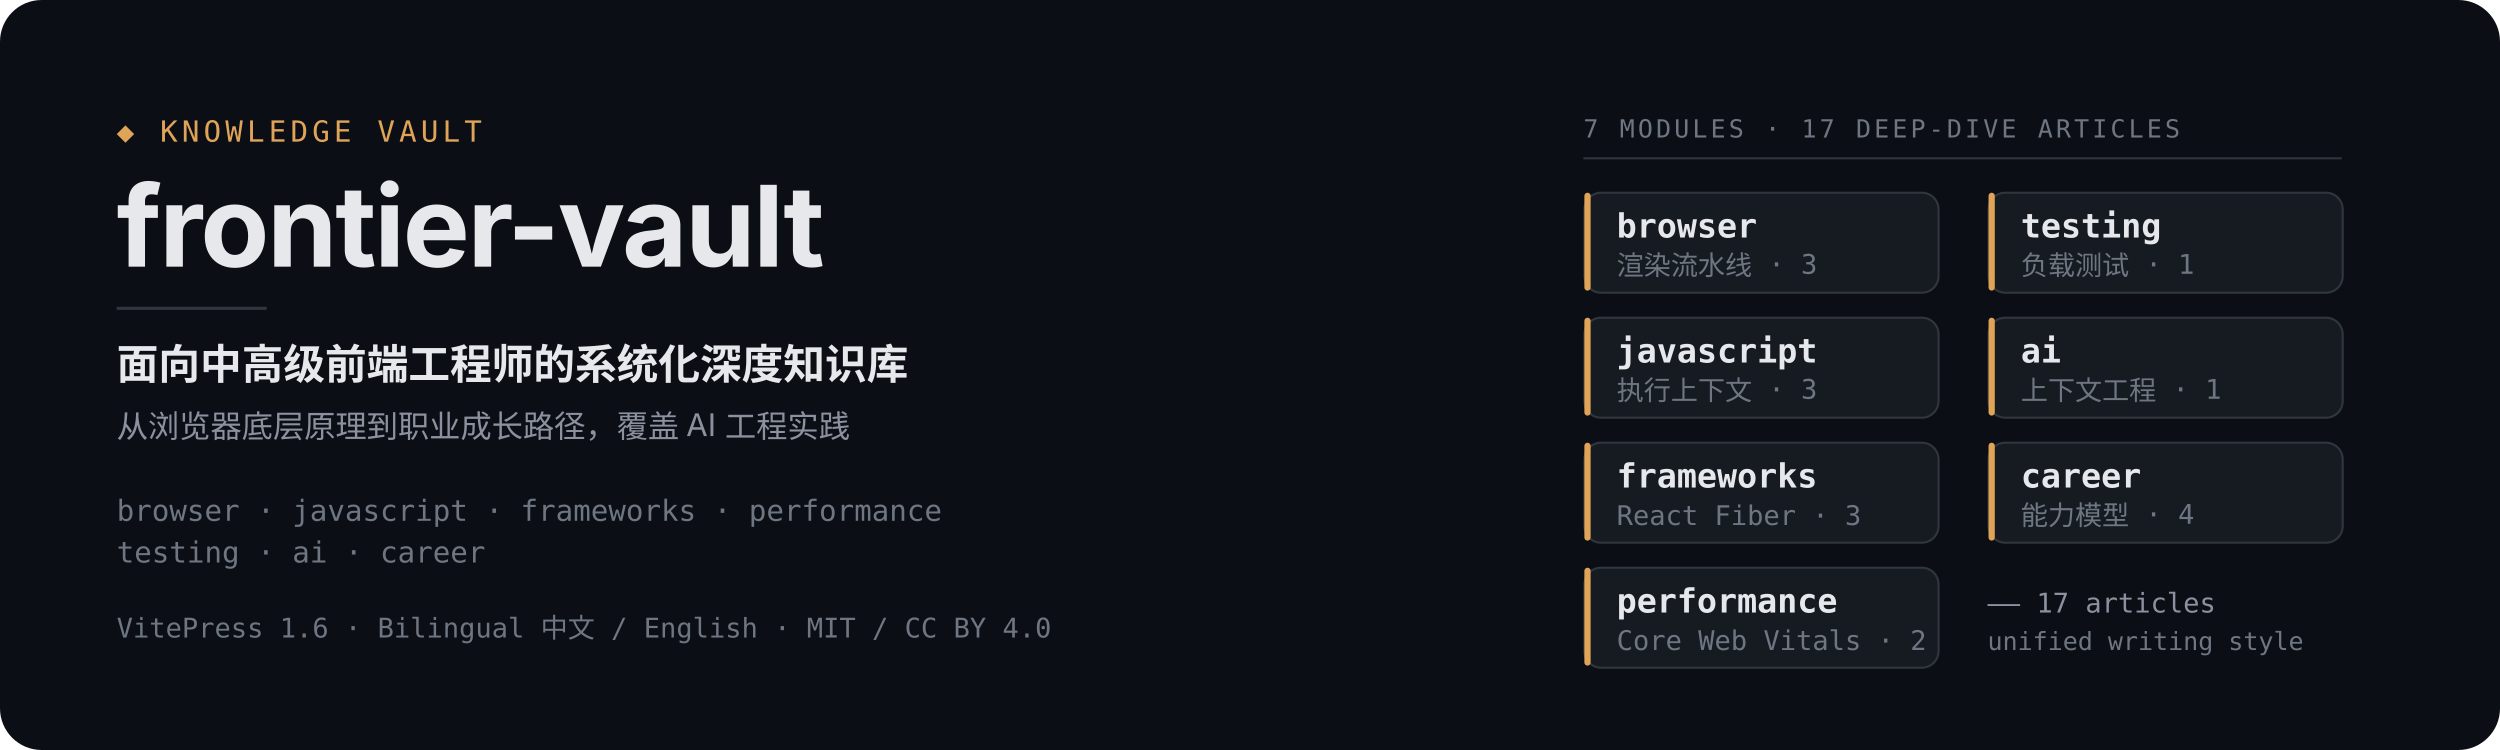
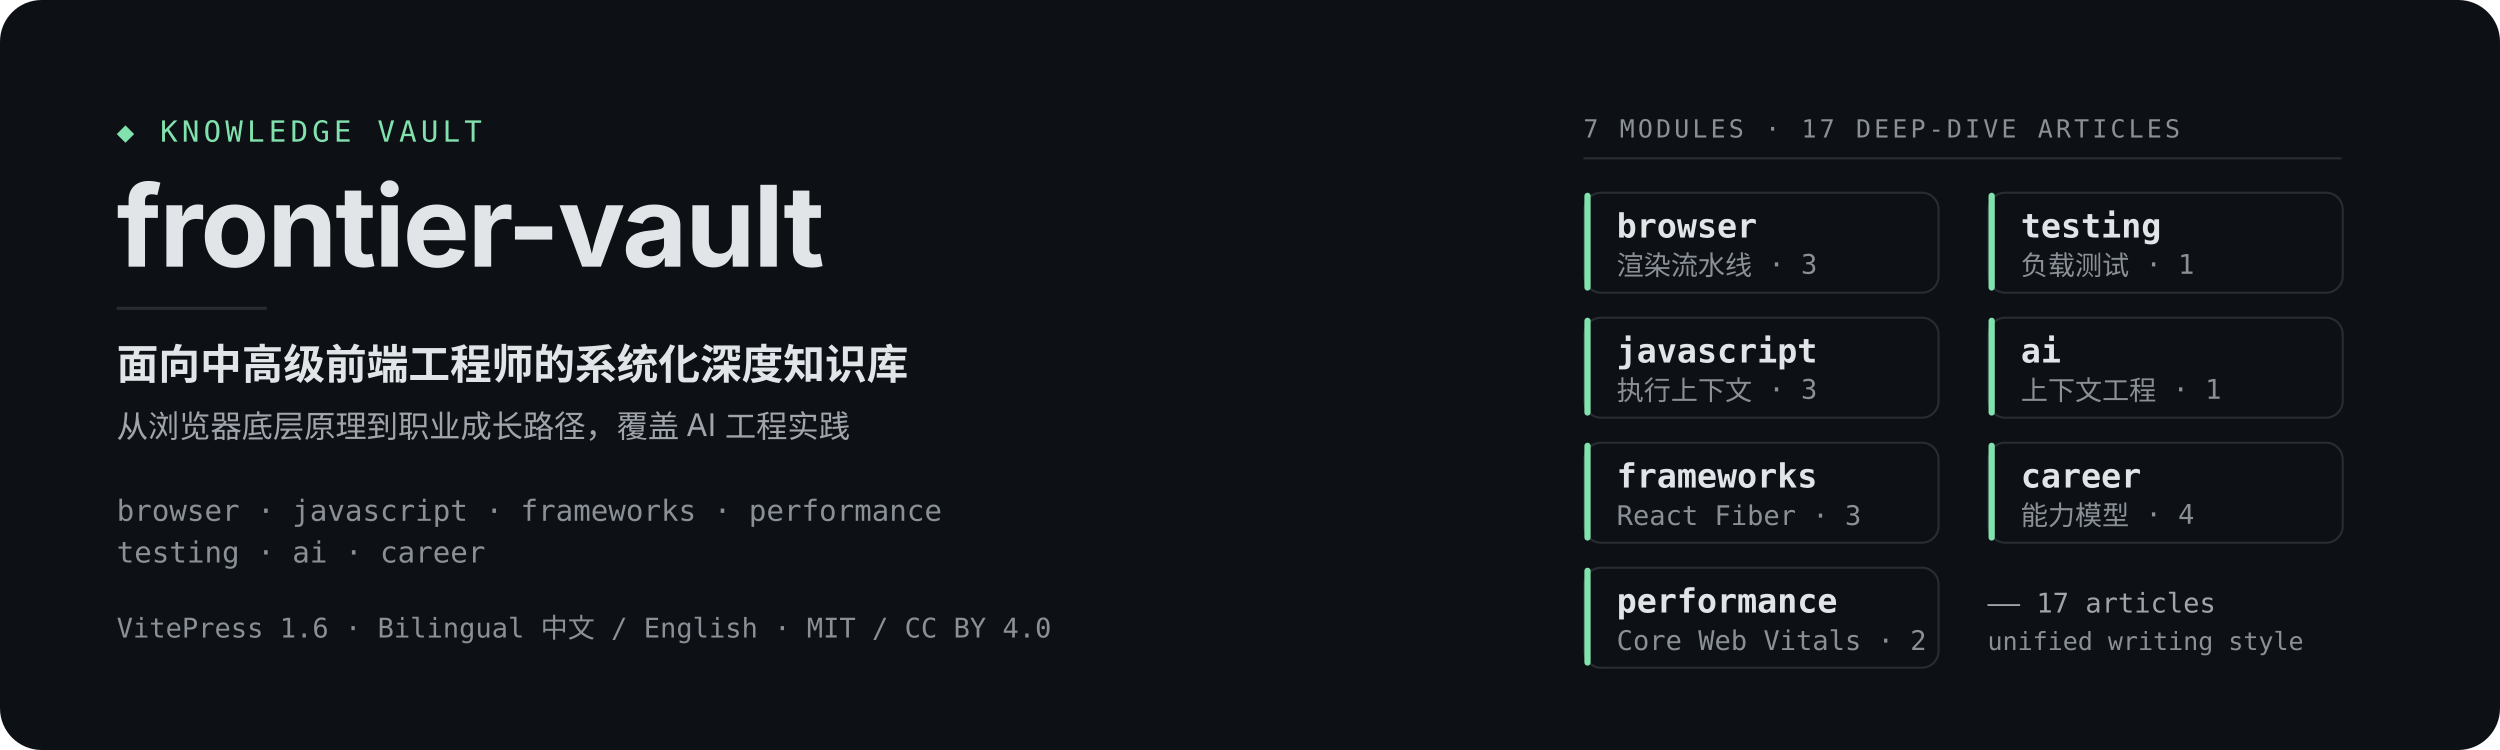
<svg xmlns="http://www.w3.org/2000/svg" width="1200" height="360" viewBox="0 0 1200 360" role="img" aria-labelledby="hero-title hero-desc">
-   <rect width="1200" height="360" rx="20" fill="#0B0E14" />
+   <rect width="1200" height="360" rx="20" fill="#0D1116" />
  <g transform="translate(56 52)">
-     <text x="0" y="16" font-family="ui-monospace, SFMono-Regular, Menlo, monospace" font-size="14" letter-spacing="2" fill="#E0A458">◆ KNOWLEDGE VAULT</text>
-     <text x="0" y="76" font-family="-apple-system, BlinkMacSystemFont, 'Segoe UI', 'PingFang SC', sans-serif" font-size="54" font-weight="700" fill="#E6E8EC" letter-spacing="-1">frontier-vault</text>
-     <line x1="0" y1="96" x2="72" y2="96" stroke="#30363D" stroke-width="1.5" />
-     <text x="0" y="130" font-family="-apple-system, BlinkMacSystemFont, 'Segoe UI', 'PingFang SC', sans-serif" font-size="20" font-weight="600" fill="#E6E8EC">面向中高级前端工程师的系统化深度知识库</text>
-     <text x="0" y="158" font-family="-apple-system, BlinkMacSystemFont, 'Segoe UI', 'PingFang SC', sans-serif" font-size="15" fill="#8B919E">从浏览器底层原理到职业成长路径，覆盖 AI 工程实践</text>
-     <text x="0" y="198" font-family="ui-monospace, SFMono-Regular, Menlo, monospace" font-size="14" fill="#6E7681">browser · javascript · frameworks · performance</text>
-     <text x="0" y="218" font-family="ui-monospace, SFMono-Regular, Menlo, monospace" font-size="14" fill="#6E7681">testing · ai · career</text>
-     <text x="0" y="254" font-family="ui-monospace, SFMono-Regular, Menlo, monospace" font-size="13" fill="#6E7681">VitePress 1.6 · Bilingual 中文 / English · MIT / CC BY 4.0</text>
+     <text x="0" y="16" font-family="ui-monospace, SFMono-Regular, Menlo, monospace" font-size="14" letter-spacing="2" fill="#82E2AD">◆ KNOWLEDGE VAULT</text>
+     <text x="0" y="76" font-family="-apple-system, BlinkMacSystemFont, 'Segoe UI', 'PingFang SC', sans-serif" font-size="54" font-weight="700" fill="#E2E5E8" letter-spacing="-1">frontier-vault</text>
+     <line x1="0" y1="96" x2="72" y2="96" stroke="#282D32" stroke-width="1.5" />
+     <text x="0" y="130" font-family="-apple-system, BlinkMacSystemFont, 'Segoe UI', 'PingFang SC', sans-serif" font-size="20" font-weight="600" fill="#E2E5E8">面向中高级前端工程师的系统化深度知识库</text>
+     <text x="0" y="158" font-family="-apple-system, BlinkMacSystemFont, 'Segoe UI', 'PingFang SC', sans-serif" font-size="15" fill="#A0A5AB">从浏览器底层原理到职业成长路径，覆盖 AI 工程实践</text>
+     <text x="0" y="198" font-family="ui-monospace, SFMono-Regular, Menlo, monospace" font-size="14" fill="#8A9096">browser · javascript · frameworks · performance</text>
+     <text x="0" y="218" font-family="ui-monospace, SFMono-Regular, Menlo, monospace" font-size="14" fill="#8A9096">testing · ai · career</text>
+     <text x="0" y="254" font-family="ui-monospace, SFMono-Regular, Menlo, monospace" font-size="13" fill="#8A9096">VitePress 1.6 · Bilingual 中文 / English · MIT / CC BY 4.0</text>
  </g>
  <g transform="translate(760 52)">
-     <text x="0" y="14" font-family="ui-monospace, SFMono-Regular, Menlo, monospace" font-size="12" letter-spacing="1.5" fill="#6E7681">7 MODULES · 17 DEEP-DIVE ARTICLES</text>
-     <line x1="0" y1="24" x2="364" y2="24" stroke="#30363D" stroke-width="1" />
+     <text x="0" y="14" font-family="ui-monospace, SFMono-Regular, Menlo, monospace" font-size="12" letter-spacing="1.5" fill="#8A9096">7 MODULES · 17 DEEP-DIVE ARTICLES</text>
+     <line x1="0" y1="24" x2="364" y2="24" stroke="#282D32" stroke-width="1" />
    <g transform="translate(0 40)">
-       <rect x="0.5" y="0.5" width="170" height="48" rx="8" fill="#161B22" stroke="#30363D" stroke-width="1" />
-       <rect x="0.5" y="0.5" width="3" height="47" rx="1.5" fill="#E0A458" />
-       <text x="16" y="22" font-family="ui-monospace, SFMono-Regular, Menlo, monospace" font-size="16" font-weight="600" fill="#E6E8EC">browser</text>
-       <text x="16" y="40" font-family="ui-monospace, SFMono-Regular, Menlo, monospace" font-size="13" fill="#6E7681">渲染流水线 · 3</text>
-       <rect x="0.5" y="60.5" width="170" height="48" rx="8" fill="#161B22" stroke="#30363D" stroke-width="1" />
-       <rect x="0.5" y="60.5" width="3" height="47" rx="1.5" fill="#E0A458" />
-       <text x="16" y="82" font-family="ui-monospace, SFMono-Regular, Menlo, monospace" font-size="16" font-weight="600" fill="#E6E8EC">javascript</text>
-       <text x="16" y="100" font-family="ui-monospace, SFMono-Regular, Menlo, monospace" font-size="13" fill="#6E7681">执行上下文 · 3</text>
-       <rect x="0.5" y="120.5" width="170" height="48" rx="8" fill="#161B22" stroke="#30363D" stroke-width="1" />
-       <rect x="0.5" y="120.5" width="3" height="47" rx="1.5" fill="#E0A458" />
-       <text x="16" y="142" font-family="ui-monospace, SFMono-Regular, Menlo, monospace" font-size="16" font-weight="600" fill="#E6E8EC">frameworks</text>
-       <text x="16" y="160" font-family="ui-monospace, SFMono-Regular, Menlo, monospace" font-size="13" fill="#6E7681">React Fiber · 3</text>
-       <rect x="0.5" y="180.5" width="170" height="48" rx="8" fill="#161B22" stroke="#30363D" stroke-width="1" />
-       <rect x="0.5" y="180.5" width="3" height="47" rx="1.5" fill="#E0A458" />
-       <text x="16" y="202" font-family="ui-monospace, SFMono-Regular, Menlo, monospace" font-size="16" font-weight="600" fill="#E6E8EC">performance</text>
-       <text x="16" y="220" font-family="ui-monospace, SFMono-Regular, Menlo, monospace" font-size="13" fill="#6E7681">Core Web Vitals · 2</text>
+       <rect x="0.5" y="0.5" width="170" height="48" rx="8" fill="#0D1116" stroke="#282D32" stroke-width="1" />
+       <rect x="0.5" y="0.5" width="3" height="47" rx="1.5" fill="#82E2AD" />
+       <text x="16" y="22" font-family="ui-monospace, SFMono-Regular, Menlo, monospace" font-size="16" font-weight="600" fill="#E2E5E8">browser</text>
+       <text x="16" y="40" font-family="ui-monospace, SFMono-Regular, Menlo, monospace" font-size="13" fill="#8A9096">渲染流水线 · 3</text>
+       <rect x="0.5" y="60.5" width="170" height="48" rx="8" fill="#0D1116" stroke="#282D32" stroke-width="1" />
+       <rect x="0.5" y="60.5" width="3" height="47" rx="1.5" fill="#82E2AD" />
+       <text x="16" y="82" font-family="ui-monospace, SFMono-Regular, Menlo, monospace" font-size="16" font-weight="600" fill="#E2E5E8">javascript</text>
+       <text x="16" y="100" font-family="ui-monospace, SFMono-Regular, Menlo, monospace" font-size="13" fill="#8A9096">执行上下文 · 3</text>
+       <rect x="0.5" y="120.5" width="170" height="48" rx="8" fill="#0D1116" stroke="#282D32" stroke-width="1" />
+       <rect x="0.5" y="120.5" width="3" height="47" rx="1.5" fill="#82E2AD" />
+       <text x="16" y="142" font-family="ui-monospace, SFMono-Regular, Menlo, monospace" font-size="16" font-weight="600" fill="#E2E5E8">frameworks</text>
+       <text x="16" y="160" font-family="ui-monospace, SFMono-Regular, Menlo, monospace" font-size="13" fill="#8A9096">React Fiber · 3</text>
+       <rect x="0.5" y="180.5" width="170" height="48" rx="8" fill="#0D1116" stroke="#282D32" stroke-width="1" />
+       <rect x="0.5" y="180.5" width="3" height="47" rx="1.5" fill="#82E2AD" />
+       <text x="16" y="202" font-family="ui-monospace, SFMono-Regular, Menlo, monospace" font-size="16" font-weight="600" fill="#E2E5E8">performance</text>
+       <text x="16" y="220" font-family="ui-monospace, SFMono-Regular, Menlo, monospace" font-size="13" fill="#8A9096">Core Web Vitals · 2</text>
    </g>
    <g transform="translate(194 40)">
-       <rect x="0.5" y="0.5" width="170" height="48" rx="8" fill="#161B22" stroke="#30363D" stroke-width="1" />
-       <rect x="0.5" y="0.5" width="3" height="47" rx="1.5" fill="#E0A458" />
-       <text x="16" y="22" font-family="ui-monospace, SFMono-Regular, Menlo, monospace" font-size="16" font-weight="600" fill="#E6E8EC">testing</text>
-       <text x="16" y="40" font-family="ui-monospace, SFMono-Regular, Menlo, monospace" font-size="13" fill="#6E7681">负载测试 · 1</text>
-       <rect x="0.5" y="60.5" width="170" height="48" rx="8" fill="#161B22" stroke="#30363D" stroke-width="1" />
-       <rect x="0.5" y="60.5" width="3" height="47" rx="1.5" fill="#E0A458" />
-       <text x="16" y="82" font-family="ui-monospace, SFMono-Regular, Menlo, monospace" font-size="16" font-weight="600" fill="#E6E8EC">ai</text>
-       <text x="16" y="100" font-family="ui-monospace, SFMono-Regular, Menlo, monospace" font-size="13" fill="#6E7681">上下文工程 · 1</text>
-       <rect x="0.5" y="120.5" width="170" height="48" rx="8" fill="#161B22" stroke="#30363D" stroke-width="1" />
-       <rect x="0.5" y="120.5" width="3" height="47" rx="1.5" fill="#E0A458" />
-       <text x="16" y="142" font-family="ui-monospace, SFMono-Regular, Menlo, monospace" font-size="16" font-weight="600" fill="#E6E8EC">career</text>
-       <text x="16" y="160" font-family="ui-monospace, SFMono-Regular, Menlo, monospace" font-size="13" fill="#6E7681">能力模型 · 4</text>
-       <text x="0" y="202" font-family="ui-monospace, SFMono-Regular, Menlo, monospace" font-size="13" fill="#8B919E">—— 17 articles</text>
-       <text x="0" y="220" font-family="ui-monospace, SFMono-Regular, Menlo, monospace" font-size="12" fill="#6E7681">unified writing style</text>
+       <rect x="0.5" y="0.5" width="170" height="48" rx="8" fill="#0D1116" stroke="#282D32" stroke-width="1" />
+       <rect x="0.5" y="0.5" width="3" height="47" rx="1.5" fill="#82E2AD" />
+       <text x="16" y="22" font-family="ui-monospace, SFMono-Regular, Menlo, monospace" font-size="16" font-weight="600" fill="#E2E5E8">testing</text>
+       <text x="16" y="40" font-family="ui-monospace, SFMono-Regular, Menlo, monospace" font-size="13" fill="#8A9096">负载测试 · 1</text>
+       <rect x="0.5" y="60.5" width="170" height="48" rx="8" fill="#0D1116" stroke="#282D32" stroke-width="1" />
+       <rect x="0.5" y="60.5" width="3" height="47" rx="1.5" fill="#82E2AD" />
+       <text x="16" y="82" font-family="ui-monospace, SFMono-Regular, Menlo, monospace" font-size="16" font-weight="600" fill="#E2E5E8">ai</text>
+       <text x="16" y="100" font-family="ui-monospace, SFMono-Regular, Menlo, monospace" font-size="13" fill="#8A9096">上下文工程 · 1</text>
+       <rect x="0.5" y="120.5" width="170" height="48" rx="8" fill="#0D1116" stroke="#282D32" stroke-width="1" />
+       <rect x="0.5" y="120.5" width="3" height="47" rx="1.5" fill="#82E2AD" />
+       <text x="16" y="142" font-family="ui-monospace, SFMono-Regular, Menlo, monospace" font-size="16" font-weight="600" fill="#E2E5E8">career</text>
+       <text x="16" y="160" font-family="ui-monospace, SFMono-Regular, Menlo, monospace" font-size="13" fill="#8A9096">能力模型 · 4</text>
+       <text x="0" y="202" font-family="ui-monospace, SFMono-Regular, Menlo, monospace" font-size="13" fill="#A0A5AB">—— 17 articles</text>
+       <text x="0" y="220" font-family="ui-monospace, SFMono-Regular, Menlo, monospace" font-size="12" fill="#8A9096">unified writing style</text>
    </g>
  </g>
</svg>
